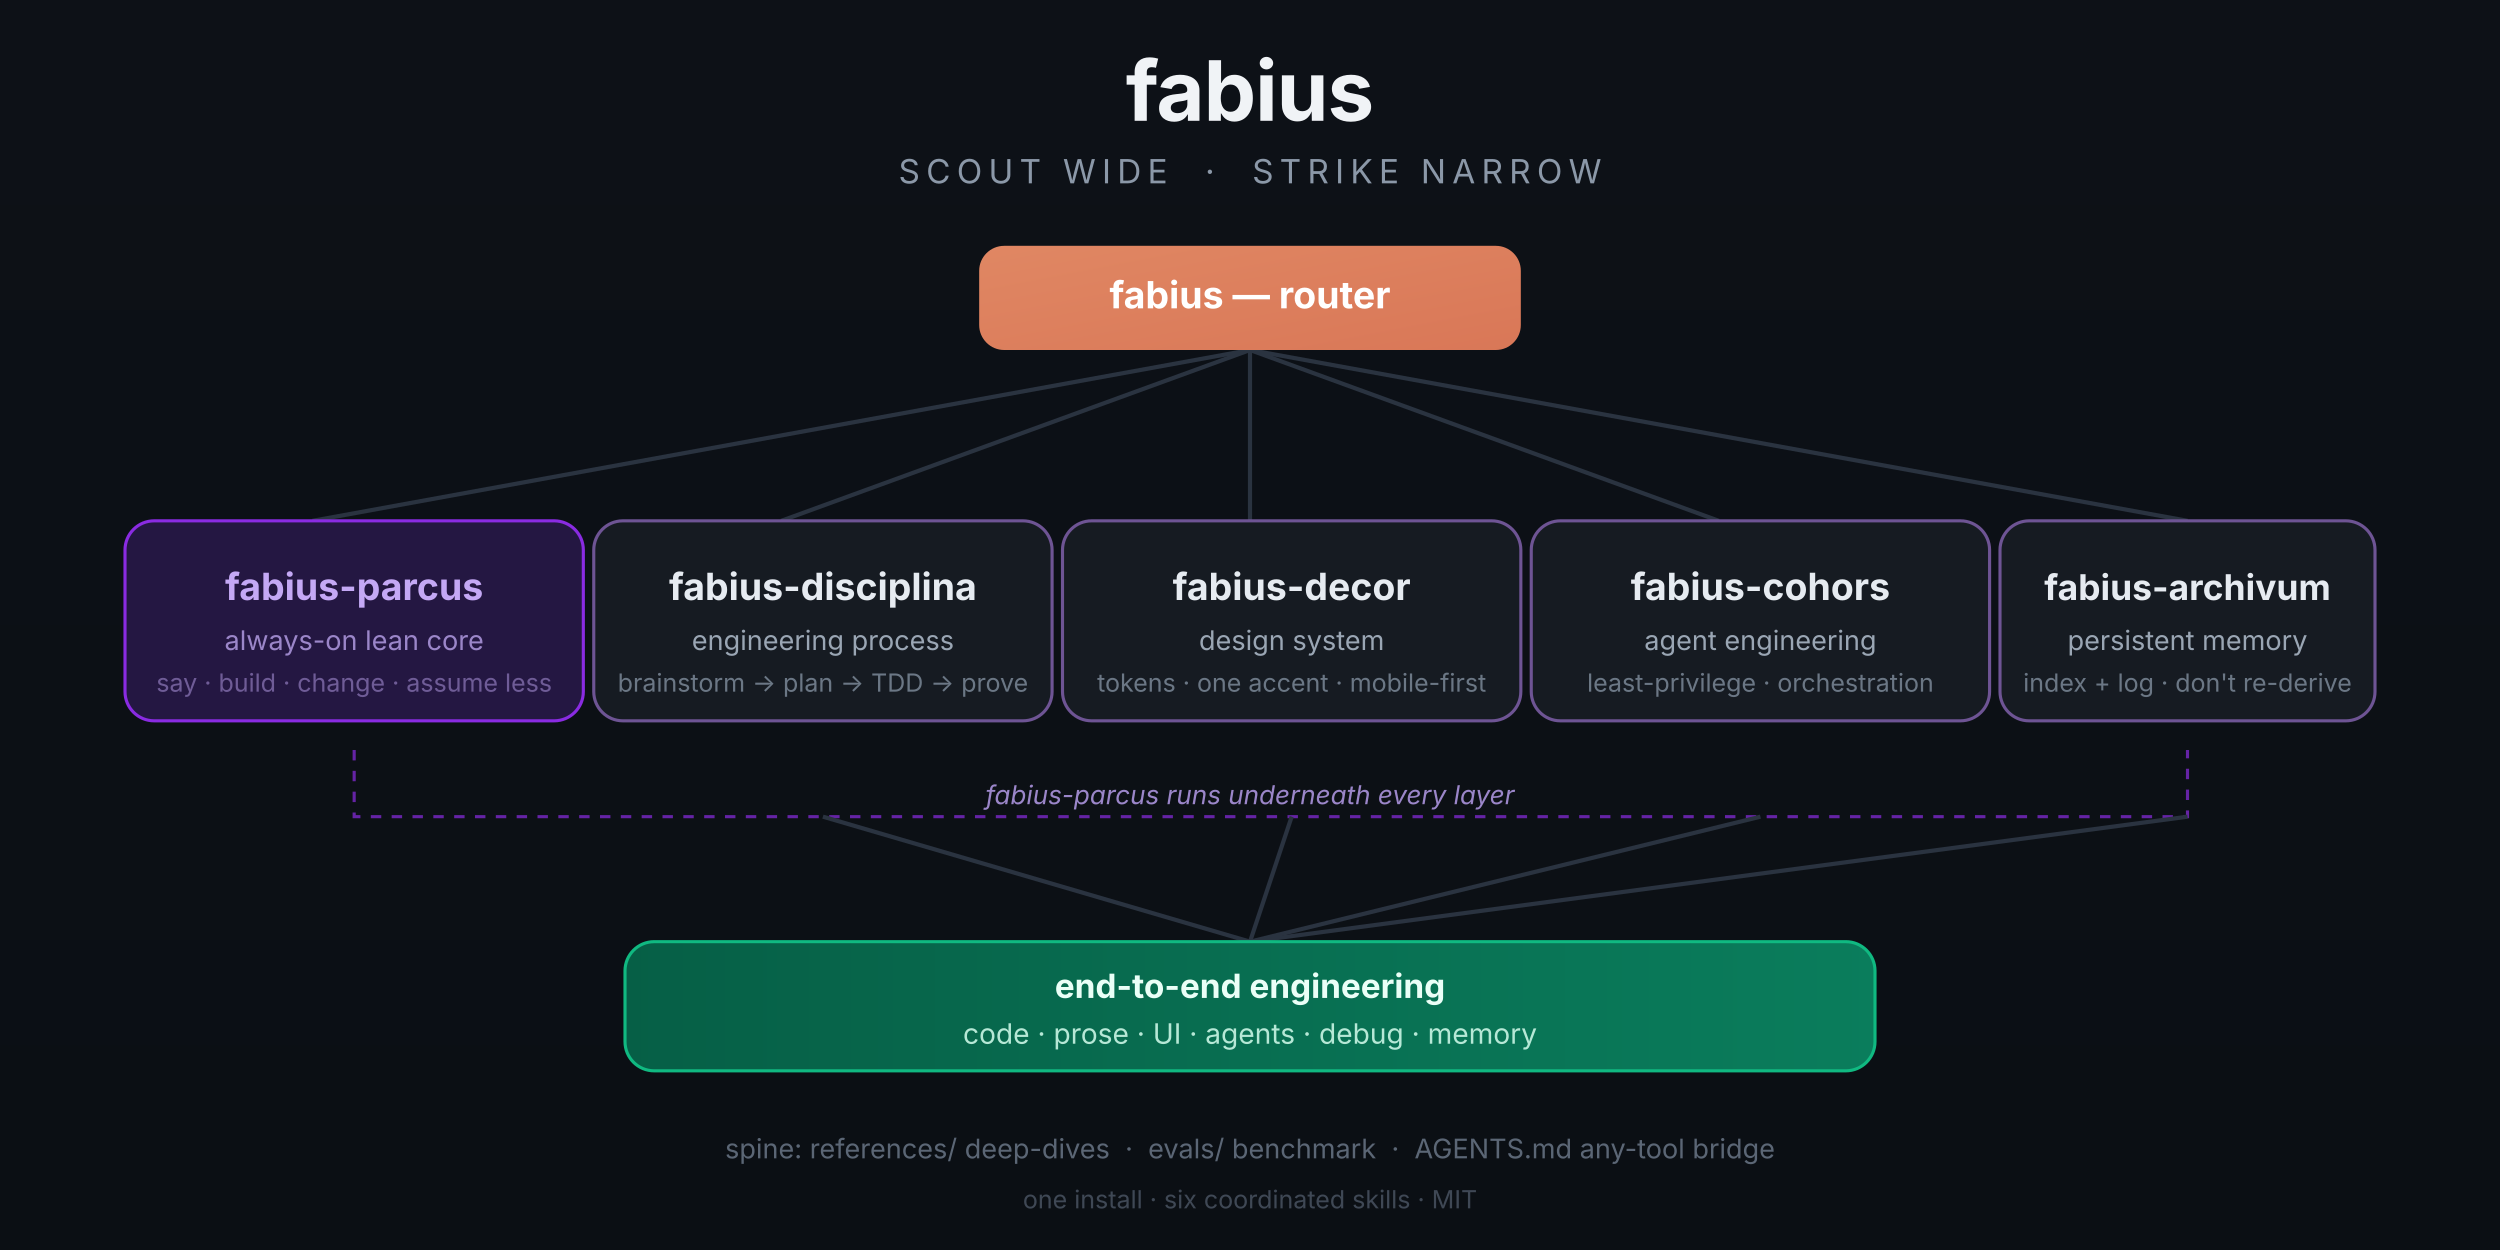
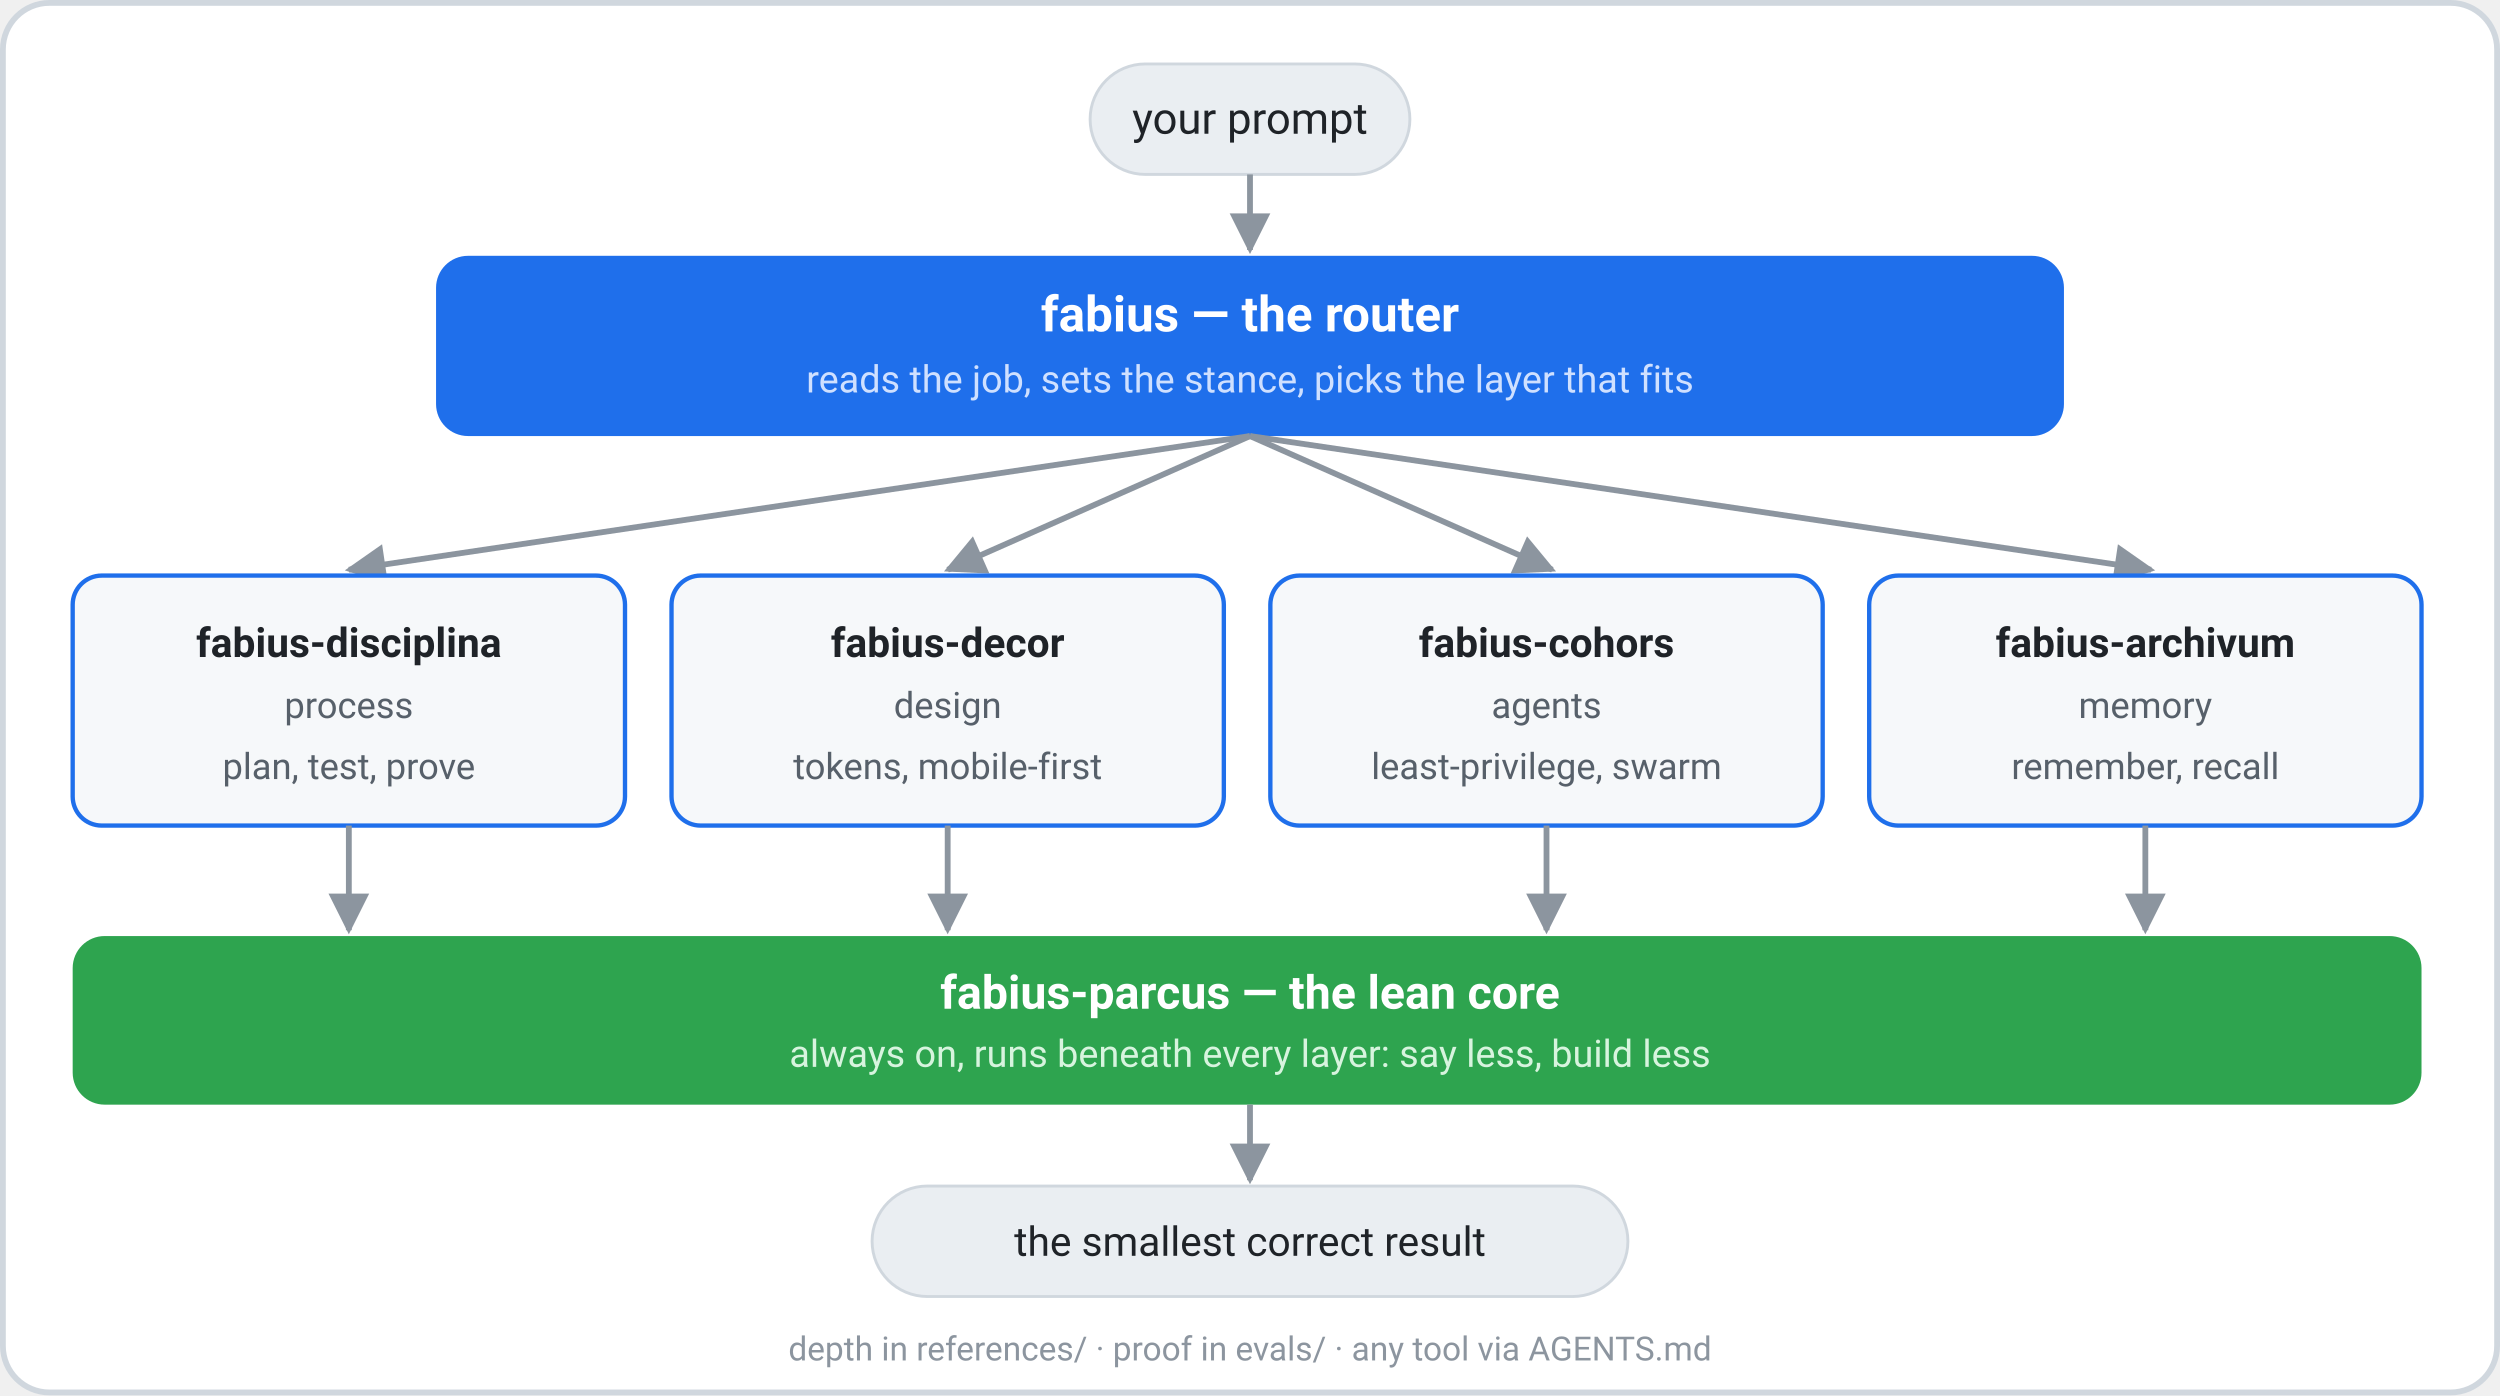
- <svg xmlns="http://www.w3.org/2000/svg" viewBox="0 0 1200 600" font-family="Inter, -apple-system, Segoe UI, Roboto, sans-serif" role="img" aria-label="fabius architecture: one router over an always-on lean core and four specialists, producing end-to-end engineering">
+ <svg xmlns="http://www.w3.org/2000/svg" viewBox="0 0 860 480" width="860" height="480" font-family="-apple-system, BlinkMacSystemFont, 'Segoe UI', Roboto, Helvetica, Arial, sans-serif">
  <defs>
-     <linearGradient id="bg" x1="0" y1="0" x2="0" y2="1">
-       <stop offset="0" stop-color="#0d1117" />
-       <stop offset="1" stop-color="#0b0f14" />
-     </linearGradient>
-     <linearGradient id="router" x1="0" y1="0" x2="1" y2="1">
-       <stop offset="0" stop-color="#e08763" />
-       <stop offset="1" stop-color="#D97757" />
-     </linearGradient>
-     <linearGradient id="cap" x1="0" y1="0" x2="1" y2="0">
-       <stop offset="0" stop-color="#065f46" />
-       <stop offset="1" stop-color="#0a7d5c" />
-     </linearGradient>
+     <marker id="arrow" viewBox="0 0 10 10" refX="9" refY="5" markerWidth="7" markerHeight="7" orient="auto-start-reverse">
+       <path d="M0,0 L10,5 L0,10 z" fill="#8c959f" />
+     </marker>
  </defs>
-   <rect width="1200" height="600" fill="url(#bg)" />
-   <text x="600" y="58" text-anchor="middle" fill="#f0f3f6" font-size="40" font-weight="700" letter-spacing="-0.5">fabius</text>
-   <text x="600" y="88" text-anchor="middle" fill="#8b98a8" font-size="16" letter-spacing="3">SCOUT WIDE  ·  STRIKE NARROW</text>
-   <g stroke="#2a3340" stroke-width="2" fill="none">
-     <path d="M600 168 L150 250" />
-     <path d="M600 168 L375 250" />
-     <path d="M600 168 L600 250" />
-     <path d="M600 168 L825 250" />
-     <path d="M600 168 L1050 250" />
+   <rect x="1" y="1" width="858" height="478" rx="16" fill="#ffffff" stroke="#d0d7de" stroke-width="2" />
+   <rect x="375" y="22" width="110" height="38" rx="19" fill="#eaeef2" stroke="#d0d7de" />
+   <text x="430" y="46" text-anchor="middle" font-size="15" fill="#1f2328">your prompt</text>
+   <line x1="430" y1="60" x2="430" y2="86" stroke="#8c959f" stroke-width="2" marker-end="url(#arrow)" />
+   <rect x="150" y="88" width="560" height="62" rx="11" fill="#1f6feb" />
+   <text x="430" y="114" text-anchor="middle" font-size="17" font-weight="700" fill="#ffffff">fabius — the router</text>
+   <text x="430" y="135" text-anchor="middle" font-size="13" fill="#cfe0ff">reads the job, sets the stance, picks the layer that fits</text>
+   <line x1="430" y1="150" x2="120" y2="196" stroke="#8c959f" stroke-width="2" marker-end="url(#arrow)" />
+   <line x1="430" y1="150" x2="326" y2="196" stroke="#8c959f" stroke-width="2" marker-end="url(#arrow)" />
+   <line x1="430" y1="150" x2="534" y2="196" stroke="#8c959f" stroke-width="2" marker-end="url(#arrow)" />
+   <line x1="430" y1="150" x2="740" y2="196" stroke="#8c959f" stroke-width="2" marker-end="url(#arrow)" />
+   <g font-size="14">
+     <rect x="25" y="198" width="190" height="86" rx="10" fill="#f6f8fa" stroke="#1f6feb" stroke-width="1.5" />
+     <text x="120" y="226" text-anchor="middle" font-weight="700" fill="#1f2328">fabius-disciplina</text>
+     <text x="120" y="247" text-anchor="middle" font-size="12.5" fill="#57606a">process</text>
+     <text x="120" y="268" text-anchor="middle" font-size="12.5" fill="#57606a">plan, test, prove</text>
+     <rect x="231" y="198" width="190" height="86" rx="10" fill="#f6f8fa" stroke="#1f6feb" stroke-width="1.5" />
+     <text x="326" y="226" text-anchor="middle" font-weight="700" fill="#1f2328">fabius-decor</text>
+     <text x="326" y="247" text-anchor="middle" font-size="12.5" fill="#57606a">design</text>
+     <text x="326" y="268" text-anchor="middle" font-size="12.5" fill="#57606a">tokens, mobile-first</text>
+     <rect x="437" y="198" width="190" height="86" rx="10" fill="#f6f8fa" stroke="#1f6feb" stroke-width="1.5" />
+     <text x="532" y="226" text-anchor="middle" font-weight="700" fill="#1f2328">fabius-cohors</text>
+     <text x="532" y="247" text-anchor="middle" font-size="12.5" fill="#57606a">agents</text>
+     <text x="532" y="268" text-anchor="middle" font-size="12.5" fill="#57606a">least-privilege, swarm</text>
+     <rect x="643" y="198" width="190" height="86" rx="10" fill="#f6f8fa" stroke="#1f6feb" stroke-width="1.5" />
+     <text x="738" y="226" text-anchor="middle" font-weight="700" fill="#1f2328">fabius-archivum</text>
+     <text x="738" y="247" text-anchor="middle" font-size="12.5" fill="#57606a">memory</text>
+     <text x="738" y="268" text-anchor="middle" font-size="12.5" fill="#57606a">remember, recall</text>
  </g>
-   <rect x="470" y="118" width="260" height="50" rx="12" fill="url(#router)" />
-   <text x="600" y="148" text-anchor="middle" fill="#ffffff" font-size="18" font-weight="700">fabius — router</text>
-   <rect x="60" y="250" width="220" height="96" rx="14" fill="#241742" stroke="#8A2BE2" stroke-width="1.5" />
-   <text x="170" y="288" text-anchor="middle" fill="#c4a8f5" font-size="18" font-weight="700">fabius-parcus</text>
-   <text x="170" y="312" text-anchor="middle" fill="#9b86c9" font-size="13">always-on lean core</text>
-   <text x="170" y="332" text-anchor="middle" fill="#6f5c97" font-size="12">say · build · change · assume less</text>
-   <g>
-     <rect x="285" y="250" width="220" height="96" rx="14" fill="#161b22" stroke="#6E5494" stroke-width="1.5" />
-     <text x="395" y="288" text-anchor="middle" fill="#e6ebf1" font-size="18" font-weight="700">fabius-disciplina</text>
-     <text x="395" y="312" text-anchor="middle" fill="#9aa6b4" font-size="13">engineering process</text>
-     <text x="395" y="332" text-anchor="middle" fill="#6b7785" font-size="12">brainstorm → plan → TDD → prove</text>
-   </g>
-   <g>
-     <rect x="510" y="250" width="220" height="96" rx="14" fill="#161b22" stroke="#6E5494" stroke-width="1.5" />
-     <text x="620" y="288" text-anchor="middle" fill="#e6ebf1" font-size="18" font-weight="700">fabius-decor</text>
-     <text x="620" y="312" text-anchor="middle" fill="#9aa6b4" font-size="13">design system</text>
-     <text x="620" y="332" text-anchor="middle" fill="#6b7785" font-size="12">tokens · one accent · mobile-first</text>
-   </g>
-   <g>
-     <rect x="735" y="250" width="220" height="96" rx="14" fill="#161b22" stroke="#6E5494" stroke-width="1.5" />
-     <text x="845" y="288" text-anchor="middle" fill="#e6ebf1" font-size="18" font-weight="700">fabius-cohors</text>
-     <text x="845" y="312" text-anchor="middle" fill="#9aa6b4" font-size="13">agent engineering</text>
-     <text x="845" y="332" text-anchor="middle" fill="#6b7785" font-size="12">least-privilege · orchestration</text>
-   </g>
-   <g>
-     <rect x="960" y="250" width="180" height="96" rx="14" fill="#161b22" stroke="#6E5494" stroke-width="1.5" />
-     <text x="1050" y="288" text-anchor="middle" fill="#e6ebf1" font-size="17" font-weight="700">fabius-archivum</text>
-     <text x="1050" y="312" text-anchor="middle" fill="#9aa6b4" font-size="13">persistent memory</text>
-     <text x="1050" y="332" text-anchor="middle" fill="#6b7785" font-size="12">index + log · don't re-derive</text>
-   </g>
-   <path d="M170 360 L170 392 L1050 392 L1050 360" fill="none" stroke="#8A2BE2" stroke-width="1.5" stroke-dasharray="5 5" opacity="0.7" />
-   <text x="600" y="386" text-anchor="middle" fill="#9b86c9" font-size="12.5" font-style="italic">fabius-parcus runs underneath every layer</text>
-   <g stroke="#2a3340" stroke-width="2" fill="none">
-     <path d="M395 392 L600 452" />
-     <path d="M620 392 L600 452" />
-     <path d="M845 392 L600 452" />
-     <path d="M1050 392 L600 452" />
-   </g>
-   <rect x="300" y="452" width="600" height="62" rx="14" fill="url(#cap)" stroke="#10b981" stroke-width="1.5" />
-   <text x="600" y="479" text-anchor="middle" fill="#eafff7" font-size="16" font-weight="700">end-to-end engineering</text>
-   <text x="600" y="501" text-anchor="middle" fill="#b6e8d6" font-size="13.5">code · prose · UI · agents · debug · memory</text>
-   <text x="600" y="556" text-anchor="middle" fill="#5b6675" font-size="13">spine: references/ deep-dives  ·  evals/ benchmark  ·  AGENTS.md any-tool bridge</text>
-   <text x="600" y="580" text-anchor="middle" fill="#3f4855" font-size="12">one install · six coordinated skills · MIT</text>
+   <line x1="120" y1="284" x2="120" y2="320" stroke="#8c959f" stroke-width="2" marker-end="url(#arrow)" />
+   <line x1="326" y1="284" x2="326" y2="320" stroke="#8c959f" stroke-width="2" marker-end="url(#arrow)" />
+   <line x1="532" y1="284" x2="532" y2="320" stroke="#8c959f" stroke-width="2" marker-end="url(#arrow)" />
+   <line x1="738" y1="284" x2="738" y2="320" stroke="#8c959f" stroke-width="2" marker-end="url(#arrow)" />
+   <rect x="25" y="322" width="808" height="58" rx="11" fill="#2ea44f" />
+   <text x="430" y="347" text-anchor="middle" font-size="16" font-weight="700" fill="#ffffff">fabius-parcus — the lean core</text>
+   <text x="430" y="367" text-anchor="middle" font-size="13" fill="#d7f4de">always on, runs beneath every layer: say less, build less</text>
+   <line x1="430" y1="380" x2="430" y2="406" stroke="#8c959f" stroke-width="2" marker-end="url(#arrow)" />
+   <rect x="300" y="408" width="260" height="38" rx="19" fill="#eaeef2" stroke="#d0d7de" />
+   <text x="430" y="432" text-anchor="middle" font-size="14" fill="#1f2328">the smallest correct result</text>
+   <text x="430" y="468" text-anchor="middle" font-size="11.5" fill="#8c959f">depth in references/   ·   proof in evals/   ·   any tool via AGENTS.md</text>
</svg>
